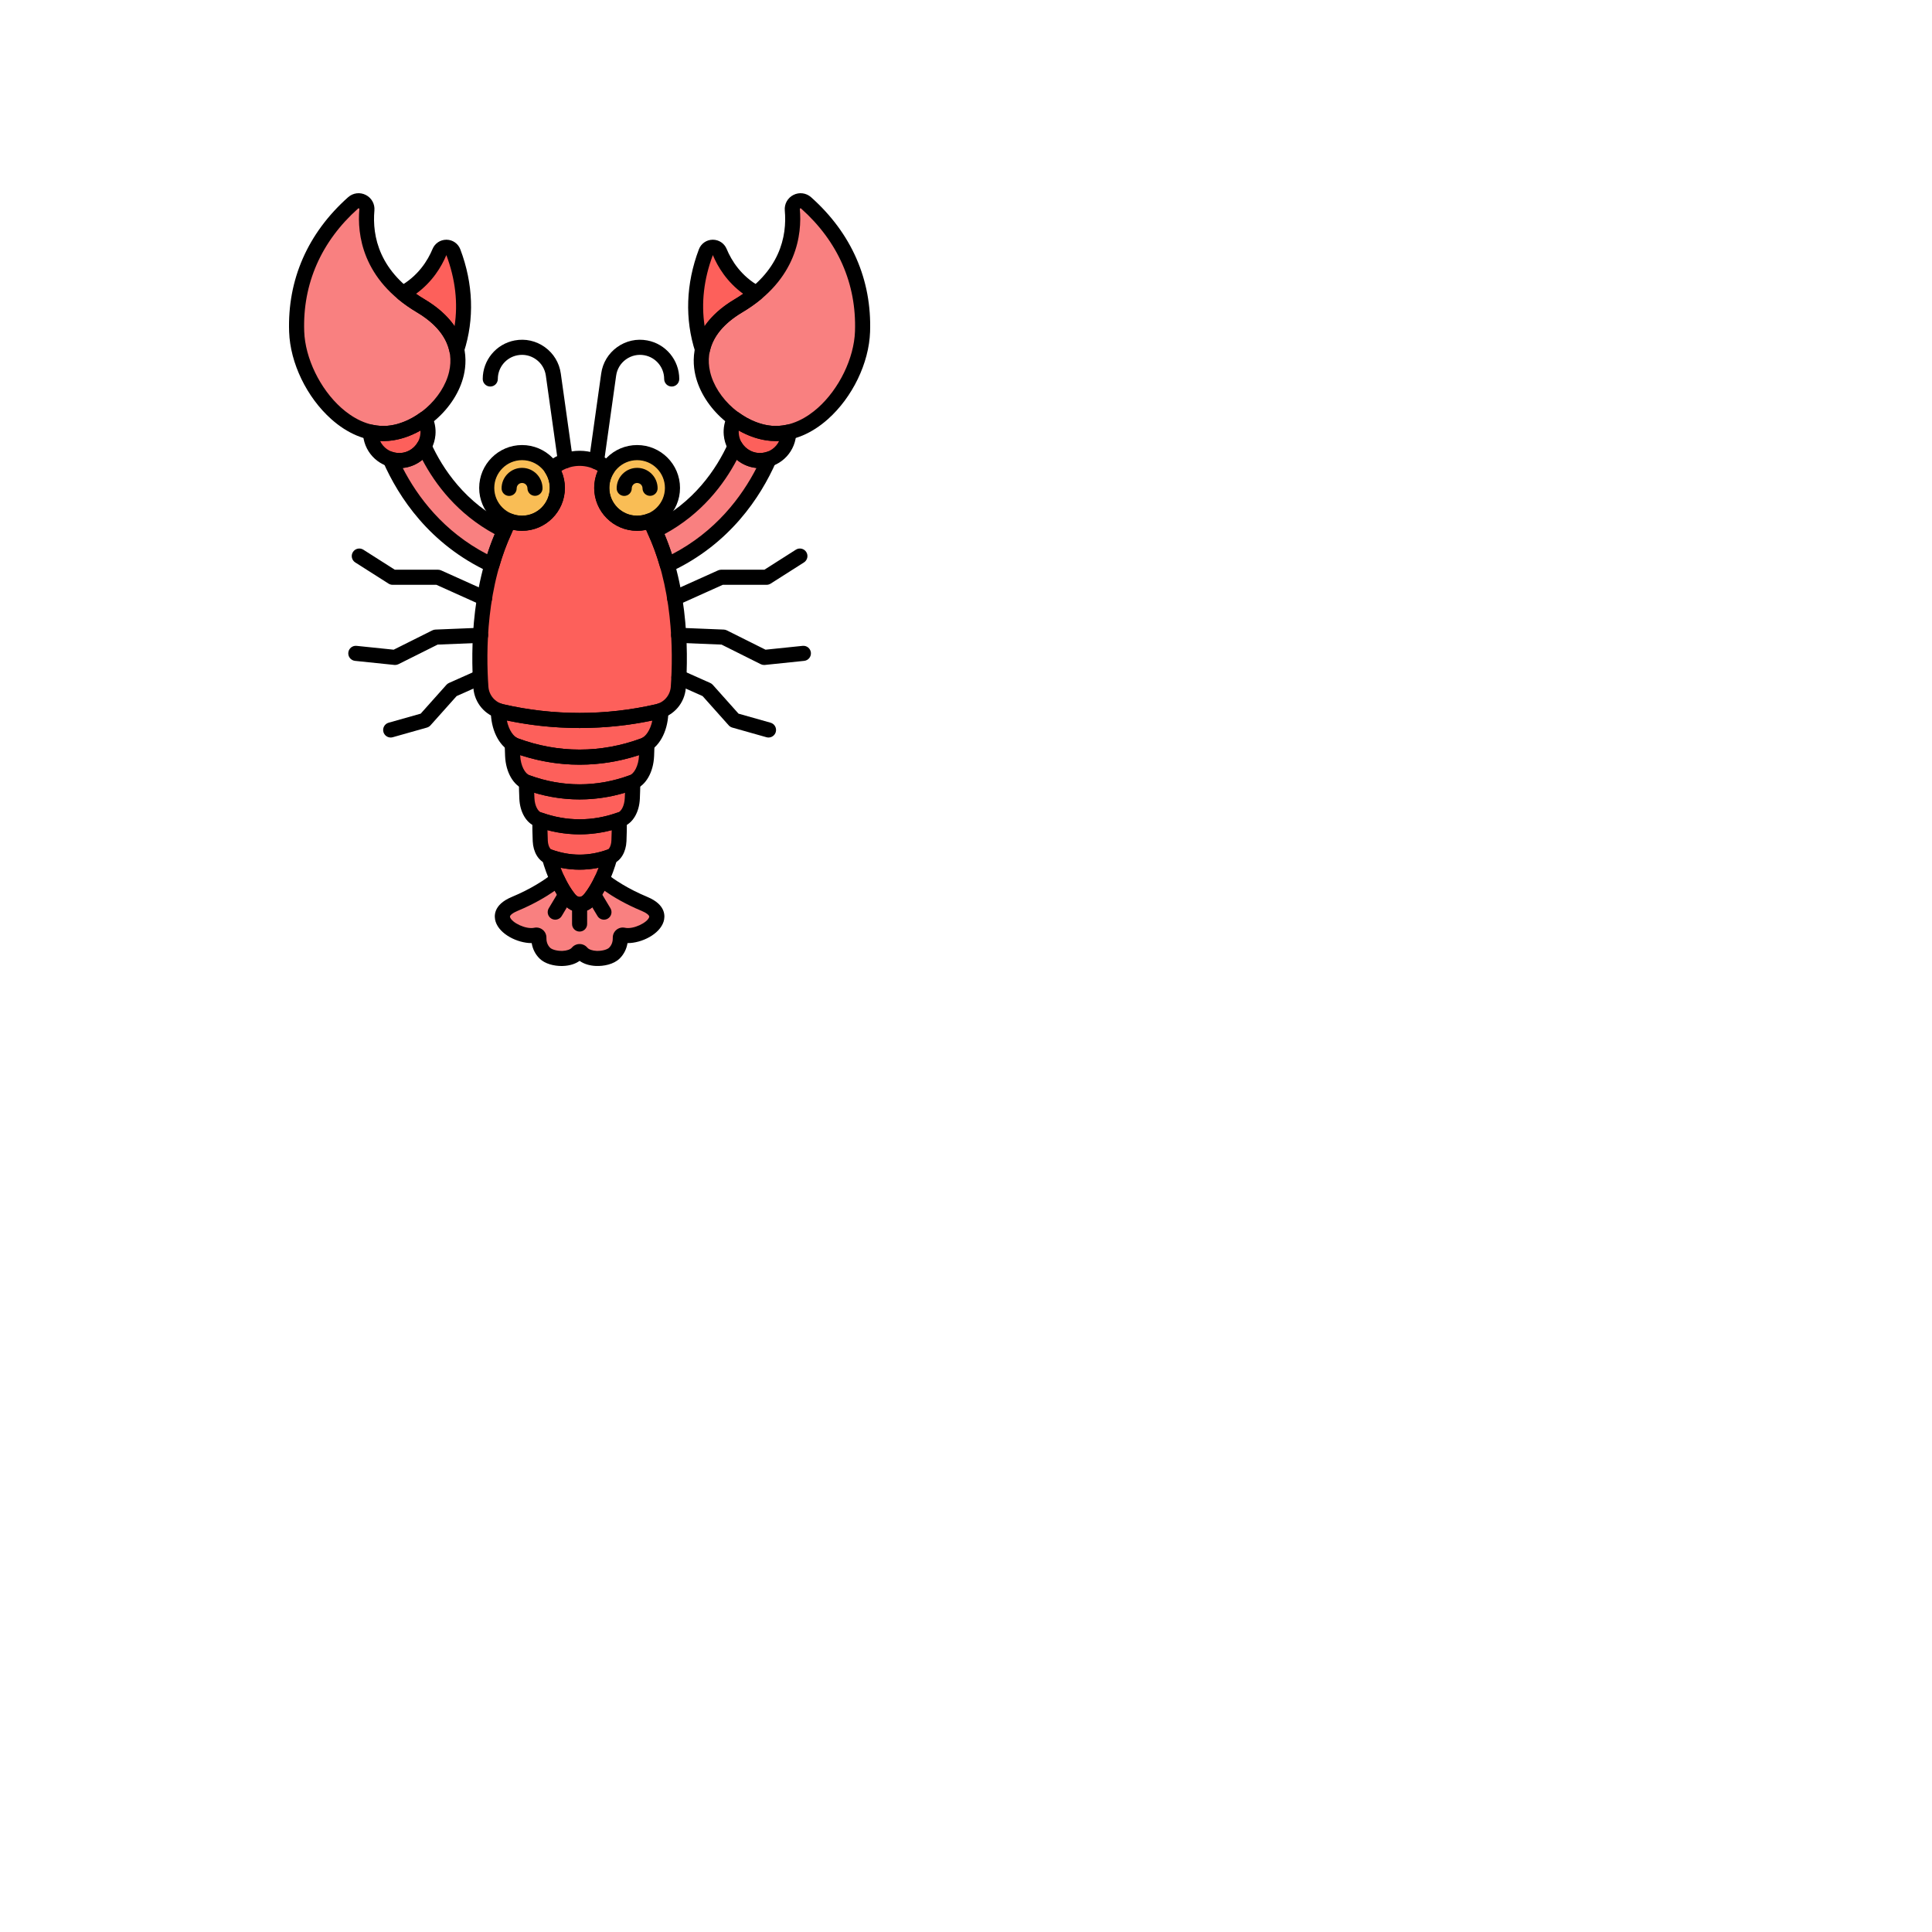
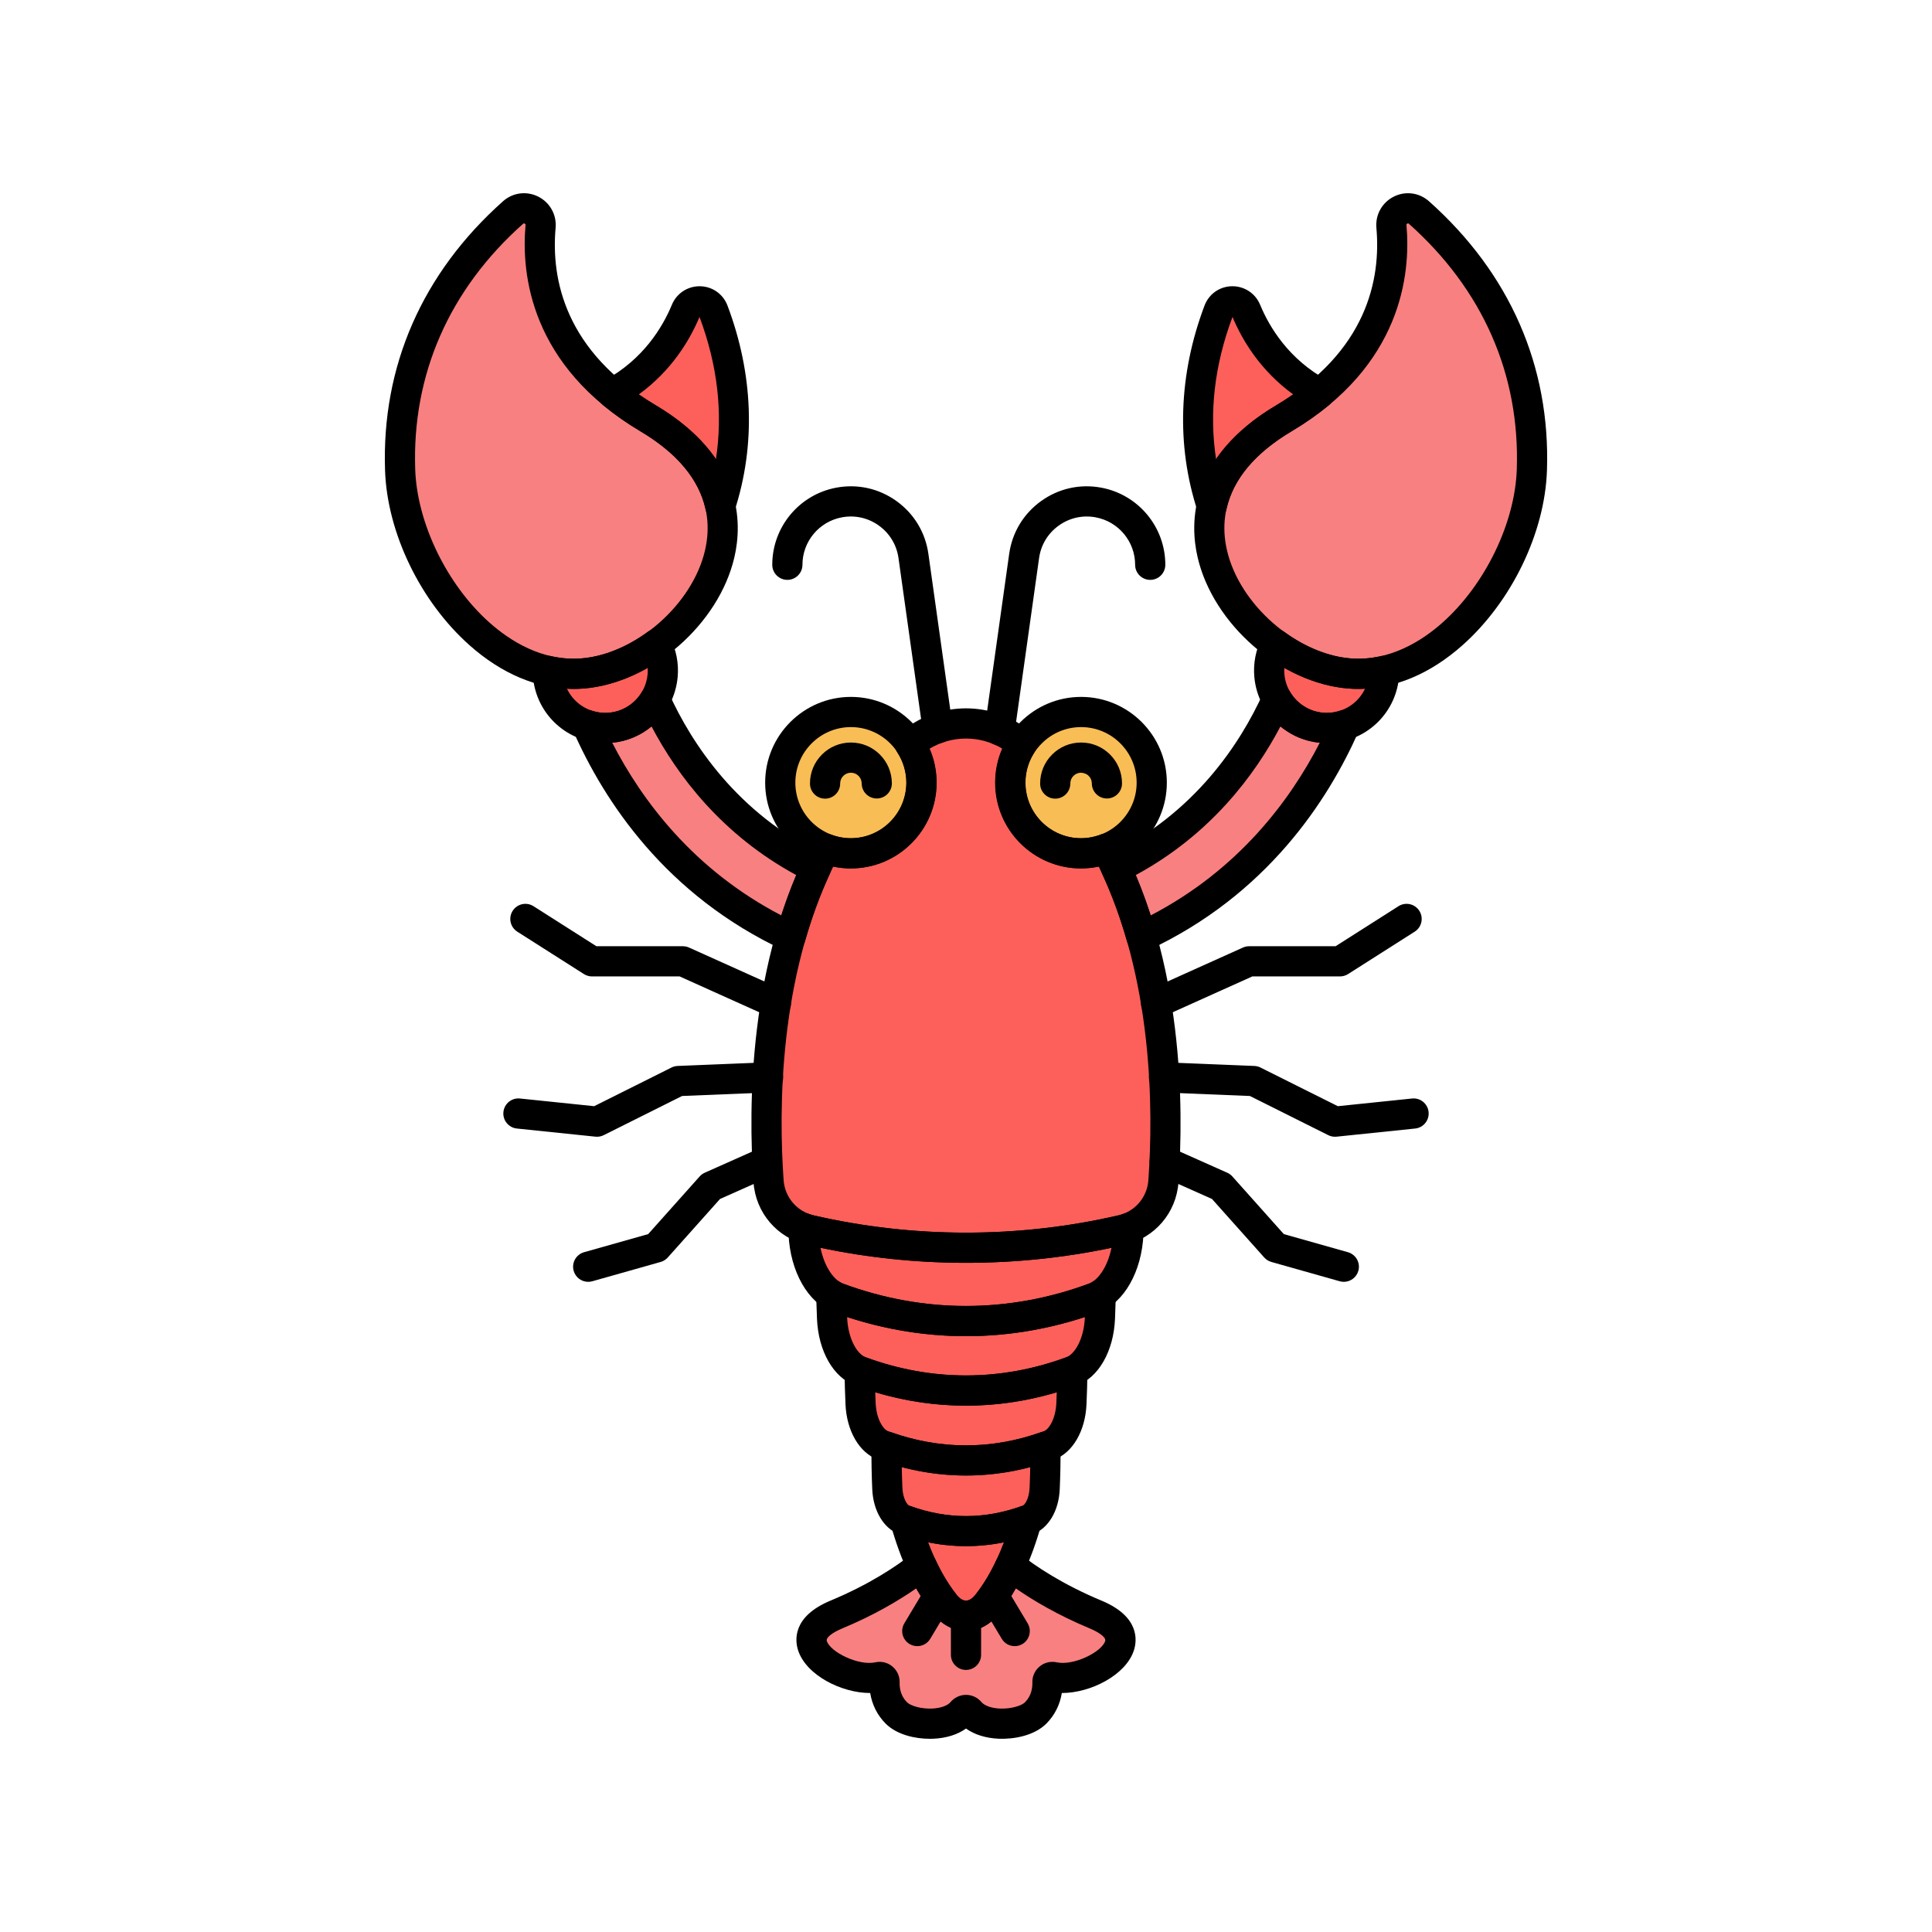
- <svg xmlns="http://www.w3.org/2000/svg" enable-background="new 0 0 512 512" height="100" viewBox="-64 -64 640 640" width="100">
+ <svg xmlns="http://www.w3.org/2000/svg" enable-background="new 0 0 512 512" height="100" viewBox="-32 -32 320 320" width="100">
  <g fill="#fd605b">
    <path d="m117.925 219.796c1.453 5.228 3.55 10.111 6.566 13.908 2.056 2.589 4.963 2.589 7.019 0 3.015-3.797 5.113-8.68 6.566-13.908-6.634 2.402-13.518 2.402-20.151 0z" />
    <path d="m114.842 207.607c-.018 2.72.047 5.102.129 6.959.111 2.508 1.234 4.6 2.765 5.165 6.754 2.493 13.775 2.493 20.529 0 1.531-.565 2.654-2.657 2.765-5.165.082-1.857.146-4.239.129-6.959-8.67 3.054-17.648 3.054-26.317 0z" />
    <path d="m145.475 195.154c-11.499 4.245-23.451 4.245-34.95 0-.049-.018-.095-.043-.143-.063.03 2.024.088 3.843.156 5.387.148 3.361 1.654 6.165 3.706 6.922 9.052 3.342 18.461 3.342 27.514 0 2.052-.757 3.557-3.562 3.706-6.922.068-1.543.126-3.363.156-5.387-.05.02-.096.045-.145.063z" />
    <path d="m149.188 182.973c-13.942 5.147-28.434 5.147-42.376 0-.392-.145-.77-.338-1.133-.575.038 1.432.086 2.767.138 3.962.189 4.269 2.101 7.831 4.707 8.793 11.499 4.245 23.451 4.245 34.95 0 2.607-.962 4.519-4.524 4.707-8.793.053-1.195.1-2.53.138-3.962-.361.237-.74.43-1.131.575z" />
    <path d="m153.763 171.747c-16.952 3.912-34.573 3.912-51.526 0-.403-.093-.791-.218-1.17-.361.013.308.024.63.037.926.229 5.177 2.547 9.495 5.708 10.662 13.942 5.147 28.434 5.147 42.376 0 3.161-1.167 5.479-5.485 5.708-10.662.013-.295.025-.618.037-.926-.379.143-.767.268-1.17.361z" />
  </g>
  <path d="m149.494 235.427c-6.917-2.882-11.621-6.125-14.133-8.105-1.079 2.335-2.352 4.493-3.852 6.382-2.056 2.589-4.963 2.589-7.019 0-1.5-1.889-2.772-4.047-3.852-6.382-2.511 1.979-7.216 5.223-14.133 8.105-10.164 4.235 1.075 11.641 7.009 10.347.526-.114 1.01.299.995.837-.036 1.296.229 3.383 1.952 5.107 2.197 2.196 8.541 2.616 10.883-.18.352-.42.961-.42 1.312 0 2.342 2.796 8.686 2.376 10.883.18 1.723-1.724 1.988-3.811 1.952-5.107-.015-.538.469-.951.995-.837 5.933 1.293 17.171-6.113 7.008-10.347z" fill="#f98080" />
  <circle cx="147.061" cy="97.633" fill="#f9bd55" r="11.704" />
  <circle cx="108.939" cy="97.633" fill="#f9bd55" r="11.704" />
  <path d="m151.267 108.532c-1.317.513-2.744.805-4.242.805-6.464 0-11.704-5.24-11.704-11.704 0-2.361.705-4.555 1.908-6.394-.143-.115-.276-.238-.421-.351-5.16-4.061-12.457-4.061-17.616 0-.161.127-.309.263-.468.391 1.187 1.831 1.884 4.01 1.884 6.354 0 6.464-5.24 11.704-11.704 11.704-1.475 0-2.881-.285-4.181-.783-10.362 19.589-10.233 43.646-9.425 55.089.278 3.934 3.097 7.217 6.94 8.103 16.952 3.912 34.573 3.912 51.526 0 3.843-.887 6.662-4.169 6.94-8.103.807-11.447.936-35.518-9.437-55.111z" fill="#fd605b" />
  <path d="m75.356 37.288c-16.739-9.945-18.552-23.576-17.82-31.771.222-2.483-2.697-3.974-4.559-2.316-12.845 11.435-19.265 26.281-18.703 42.648.54 15.7 14.335 34.98 30.259 33.692 17.066-1.381 36.328-27.1 10.823-42.253z" fill="#f98080" />
  <path d="m75.356 37.288c7.173 4.261 10.805 9.358 11.941 14.515 3.336-10.275 3.016-21.306-1.145-32.316-.785-2.078-3.704-2.107-4.555-.056-1.792 4.321-5.332 9.953-12.151 13.713 1.727 1.432 3.683 2.821 5.91 4.144z" fill="#fd605b" />
  <path d="m64.533 79.541c-1.973.159-3.913.002-5.8-.424.031 4.85 3.742 8.975 8.672 9.419 5.242.473 9.875-3.393 10.348-8.635.169-1.869-.223-3.657-1.023-5.211-3.742 2.727-8.034 4.514-12.197 4.851z" fill="#fd605b" />
  <path d="m180.644 37.288c16.739-9.945 18.552-23.576 17.82-31.771-.222-2.483 2.697-3.974 4.559-2.316 12.844 11.435 19.265 26.282 18.702 42.649-.54 15.7-14.335 34.98-30.259 33.692-17.065-1.382-36.327-27.101-10.822-42.254z" fill="#f98080" />
  <path d="m180.644 37.288c-7.173 4.261-10.805 9.358-11.941 14.515-3.336-10.275-3.016-21.306 1.145-32.316.785-2.078 3.704-2.107 4.555-.056 1.792 4.321 5.332 9.953 12.151 13.713-1.727 1.432-3.683 2.821-5.91 4.144z" fill="#fd605b" />
  <path d="m191.467 79.541c1.973.159 3.913.002 5.8-.424-.031 4.85-3.742 8.975-8.672 9.419-5.242.473-9.875-3.393-10.348-8.635-.169-1.869.223-3.657 1.023-5.211 3.742 2.727 8.034 4.514 12.197 4.851z" fill="#fd605b" />
  <path d="m188.594 88.536c-3.809.344-7.287-1.609-9.091-4.71-4.293 9.456-12.23 20.931-26.628 27.971 1.711 3.705 3.081 7.529 4.172 11.368 18.591-8.649 28.509-23.278 33.721-35.093-.691.231-1.415.396-2.174.464z" fill="#f98080" />
  <path d="m103.125 111.798c-14.398-7.04-22.335-18.516-26.629-27.971-1.804 3.101-5.282 5.054-9.091 4.71-.758-.068-1.483-.233-2.174-.464 5.211 11.815 15.129 26.445 33.721 35.094 1.092-3.84 2.462-7.665 4.173-11.369z" fill="#f98080" />
  <path d="m128 238.146c-2.047 0-3.989-1.025-5.467-2.887-2.966-3.734-5.327-8.712-7.017-14.793-.25-.901.023-1.867.709-2.503s1.669-.836 2.55-.517c6.121 2.215 12.328 2.215 18.449 0 .881-.319 1.863-.119 2.55.517.686.636.96 1.602.709 2.503-1.69 6.081-4.051 11.059-7.017 14.793-1.477 1.861-3.419 2.887-5.466 2.887zm-6.265-14.688c1.304 3.473 2.881 6.386 4.713 8.691 1.021 1.285 2.083 1.285 3.103 0 1.832-2.306 3.41-5.219 4.713-8.691-4.152.84-8.376.84-12.529 0z" />
  <path d="m128 224.092c-3.745 0-7.49-.672-11.131-2.016-2.513-.927-4.239-3.831-4.397-7.4-.102-2.314-.146-4.698-.131-7.086.005-.808.401-1.563 1.062-2.028.663-.465 1.507-.582 2.269-.312 8.18 2.881 16.475 2.881 24.654 0 .761-.27 1.607-.152 2.269.312.661.465 1.057 1.221 1.062 2.028.015 2.388-.029 4.771-.131 7.086-.158 3.569-1.884 6.474-4.398 7.4-3.638 1.344-7.383 2.016-11.128 2.016zm-10.639-13.097c.021 1.165.057 2.321.107 3.46.081 1.819.832 2.819 1.132 2.93 6.237 2.302 12.562 2.304 18.799 0 .301-.11 1.053-1.11 1.133-2.93.05-1.139.086-2.295.107-3.46-7.017 1.852-14.261 1.852-21.278 0z" />
  <path d="m128 212.395c-4.92 0-9.839-.883-14.623-2.648-3.047-1.125-5.142-4.72-5.338-9.158-.077-1.759-.13-3.596-.158-5.46-.013-.846.403-1.64 1.104-2.111.702-.473 1.594-.558 2.372-.228.016.007.057.025.089.04 10.844 3.984 22.285 3.981 33.109-.001.034-.016.074-.033.086-.039.778-.329 1.67-.245 2.372.228.701.472 1.117 1.266 1.104 2.111-.027 1.864-.081 3.701-.158 5.46-.196 4.438-2.291 8.033-5.337 9.157-4.782 1.766-9.702 2.649-14.622 2.649zm-15.034-13.792c.02.597.043 1.186.068 1.766.122 2.749 1.286 4.396 2.075 4.687 8.433 3.114 17.349 3.116 25.782 0 .788-.291 1.953-1.938 2.074-4.688.025-.58.048-1.169.068-1.765-9.897 2.959-20.169 2.959-30.067 0zm-1.594-5.802c.012.005.023.009.035.014-.011-.005-.024-.009-.035-.014z" />
  <path d="m128 200.821c-6.171.001-12.341-1.107-18.341-3.322-3.614-1.334-6.102-5.663-6.339-11.028-.053-1.209-.101-2.559-.14-4.006-.025-.929.467-1.794 1.278-2.248.812-.453 1.807-.42 2.584.086.212.138.426.247.636.325 13.293 4.906 27.348 4.908 40.644-.001l-.001.001c.21-.078.424-.188.636-.325.779-.506 1.773-.54 2.584-.086s1.303 1.319 1.278 2.248c-.039 1.447-.086 2.797-.14 4.006-.237 5.365-2.725 9.694-6.34 11.028-5.997 2.215-12.169 3.322-18.339 3.322zm-19.69-14.68c.001.037.003.073.005.109.158 3.581 1.703 6.052 3.075 6.558 10.867 4.013 22.354 4.013 33.219 0 1.374-.506 2.918-2.977 3.076-6.558.001-.036.003-.072.005-.109-12.933 4.23-26.447 4.23-39.38 0z" />
  <path d="m128 189.312c-7.421.001-14.839-1.331-22.054-3.994-4.116-1.52-7.066-6.702-7.339-12.896l-.038-.933c-.035-.84.354-1.64 1.036-2.131s1.564-.605 2.348-.311c.309.117.585.203.846.263 16.487 3.805 33.916 3.806 50.402.001 0-.001 0-.001.001-.001.26-.06.537-.146.846-.263.786-.295 1.668-.181 2.348.311.681.491 1.07 1.291 1.036 2.131l-.038.93c-.273 6.197-3.223 11.38-7.34 12.899-7.213 2.663-14.635 3.994-22.054 3.994zm-24.099-14.638c.663 3.246 2.262 5.395 3.776 5.953 13.296 4.908 27.35 4.91 40.645 0 1.514-.559 3.113-2.706 3.776-5.953-15.815 3.32-32.381 3.32-48.197 0z" />
  <path d="m122.019 256c-2.423 0-5.462-.653-7.325-2.516-1.374-1.373-2.254-3.13-2.563-5.069-.017 0-.034 0-.052 0-4.664 0-10.59-2.943-11.904-7.119-.497-1.579-.967-5.536 5.37-8.177 6.488-2.703 10.948-5.712 13.547-7.761.601-.473 1.385-.645 2.13-.468.744.179 1.366.688 1.687 1.383 1.041 2.252 2.231 4.229 3.54 5.876 1.021 1.285 2.083 1.285 3.103 0 1.309-1.647 2.5-3.624 3.54-5.876.321-.694.943-1.204 1.687-1.383.741-.178 1.529-.006 2.13.468 2.599 2.049 7.059 5.058 13.547 7.761 6.337 2.641 5.867 6.598 5.37 8.177-1.313 4.176-7.24 7.119-11.904 7.119-.017 0-.034 0-.051 0-.309 1.938-1.189 3.695-2.563 5.069-2.014 2.014-5.407 2.61-7.901 2.503-2.141-.095-4.003-.682-5.405-1.685-1.401 1.003-3.263 1.59-5.405 1.685-.189.008-.382.013-.578.013zm-8.323-12.746c.765 0 1.507.265 2.11.766.793.659 1.231 1.63 1.202 2.663-.025.906.166 2.211 1.221 3.267.577.577 2.281 1.112 4.146 1.043 1.387-.062 2.556-.468 3.053-1.061.645-.769 1.582-1.21 2.573-1.21s1.928.441 2.572 1.209c.497.594 1.667 1 3.053 1.062 1.856.071 3.568-.466 4.146-1.043 1.055-1.056 1.246-2.359 1.22-3.269-.029-1.033.41-2.004 1.203-2.662.791-.656 1.819-.903 2.822-.688 2.798.612 7.461-1.697 8.039-3.534.194-.617-1.127-1.479-2.523-2.062-5.307-2.211-9.383-4.631-12.285-6.649-.857 1.526-1.787 2.924-2.78 4.174-1.478 1.861-3.419 2.887-5.467 2.887s-3.989-1.025-5.467-2.887c-.993-1.25-1.923-2.647-2.78-4.174-2.902 2.019-6.978 4.438-12.285 6.649-1.396.582-2.717 1.444-2.523 2.062.577 1.836 5.238 4.144 8.037 3.535.237-.053.476-.078.713-.078zm-1.686 3.287v.004c0-.001 0-.003 0-.004z" />
  <path d="m128 244.593c-1.381 0-2.5-1.119-2.5-2.5v-6.019c0-1.381 1.119-2.5 2.5-2.5s2.5 1.119 2.5 2.5v6.019c0 1.381-1.119 2.5-2.5 2.5z" />
  <path d="m136.07 240.654c-.85 0-1.679-.434-2.147-1.216l-3.093-5.164c-.709-1.184-.325-2.72.86-3.429 1.184-.712 2.72-.324 3.429.86l3.093 5.164c.709 1.184.325 2.72-.86 3.429-.402.242-.845.356-1.282.356z" />
  <path d="m119.93 240.654c-.437 0-.88-.114-1.282-.355-1.185-.709-1.569-2.245-.86-3.429l3.093-5.164c.709-1.185 2.243-1.572 3.429-.86 1.185.709 1.569 2.245.86 3.429l-3.093 5.164c-.468.782-1.297 1.215-2.147 1.215z" />
  <path d="m142.779 100.281c-1.377 0-2.496-1.114-2.5-2.492-.006-1.811.694-3.516 1.971-4.801 1.276-1.285 2.977-1.996 4.789-2.002h.023c1.803 0 3.5.699 4.779 1.971 1.285 1.277 1.996 2.978 2.001 4.789.004 1.381-1.111 2.504-2.492 2.508-.002 0-.005 0-.008 0-1.377 0-2.496-1.114-2.5-2.492-.001-.476-.188-.922-.526-1.258-.337-.336-.826-.493-1.261-.518-.476.002-.923.188-1.258.526-.335.337-.519.785-.518 1.261.004 1.38-1.111 2.503-2.492 2.508-.002 0-.005 0-.008 0z" />
  <path d="m147.061 111.837c-7.832 0-14.204-6.372-14.204-14.204s6.372-14.204 14.204-14.204 14.204 6.372 14.204 14.204-6.372 14.204-14.204 14.204zm0-23.408c-5.075 0-9.204 4.129-9.204 9.204s4.129 9.204 9.204 9.204 9.204-4.129 9.204-9.204-4.129-9.204-9.204-9.204z" />
  <path d="m104.658 100.281c-1.377 0-2.496-1.114-2.5-2.492-.006-1.811.694-3.516 1.971-4.801s2.978-1.996 4.789-2.002h.023c3.729 0 6.769 3.027 6.781 6.76.004 1.38-1.111 2.503-2.492 2.508-.003 0-.006 0-.008 0-1.377 0-2.496-1.114-2.5-2.492-.003-.979-.802-1.775-1.782-1.775-.002 0-.004 0-.006 0-.476.002-.923.188-1.258.526-.335.337-.519.785-.518 1.261.004 1.38-1.111 2.503-2.492 2.508-.003-.001-.006-.001-.008-.001z" />
  <path d="m108.939 111.837c-7.832 0-14.204-6.372-14.204-14.204s6.372-14.204 14.204-14.204 14.204 6.372 14.204 14.204-6.372 14.204-14.204 14.204zm0-23.408c-5.075 0-9.204 4.129-9.204 9.204s4.129 9.204 9.204 9.204 9.204-4.129 9.204-9.204-4.129-9.204-9.204-9.204z" />
  <path d="m128 177.164c-8.858 0-17.713-.993-26.325-2.981-4.949-1.142-8.515-5.307-8.872-10.363-.887-12.545-.804-36.56 9.708-56.435.591-1.117 1.925-1.618 3.104-1.166 1.07.41 2.175.618 3.287.618 5.075 0 9.204-4.129 9.204-9.204 0-1.773-.512-3.5-1.481-4.993-.696-1.072-.47-2.498.524-3.303l.158-.134c.11-.094.221-.188.336-.279 6.098-4.798 14.614-4.798 20.709-.001.107.085.207.169.305.253l.138.116c1 .807 1.228 2.24.524 3.315-.981 1.501-1.5 3.238-1.5 5.025 0 5.075 4.129 9.204 9.204 9.204 1.132 0 2.254-.214 3.334-.634 1.184-.462 2.523.038 3.117 1.159 10.523 19.876 10.607 43.903 9.72 56.457-.357 5.057-3.922 9.222-8.872 10.363-8.607 1.989-17.466 2.983-26.322 2.983zm-21.99-65.63c-9.013 18.419-9.041 40.304-8.219 51.934.202 2.851 2.214 5.198 5.008 5.844 16.486 3.805 33.915 3.805 50.401 0 2.794-.646 4.807-2.993 5.008-5.844.822-11.635.791-33.528-8.226-51.946-.973.21-1.962.315-2.958.315-7.832 0-14.204-6.372-14.204-14.204 0-1.957.402-3.876 1.176-5.651-3.716-2.218-8.343-2.205-12.051.035.764 1.767 1.162 3.673 1.162 5.616 0 7.832-6.372 14.204-14.204 14.204-.972 0-1.94-.102-2.893-.303z" />
  <path d="m62.999 82.104c-5.973 0-11.906-2.487-17.26-7.259-8.127-7.24-13.607-18.588-13.962-28.909-.594-17.271 6.162-32.693 19.538-44.602 1.614-1.438 3.904-1.738 5.835-.767 1.94.977 3.07 3.006 2.876 5.172-.755 8.462 1.513 20.432 16.606 29.399 14.406 8.559 14.334 19.431 13.009 25.149-2.568 11.088-13.742 20.843-24.906 21.746-.579.047-1.158.071-1.736.071zm-8.218-77.104c-.066 0-.107.037-.143.068-12.228 10.887-18.407 24.959-17.865 40.696.306 8.884 5.245 19.07 12.292 25.349 3.367 2.999 8.748 6.469 15.267 5.937 9.001-.728 18.361-8.92 20.439-17.89 1.781-7.688-1.916-14.508-10.692-19.722-18.245-10.84-19.756-26.045-19.034-34.144.006-.067.016-.18-.144-.261-.047-.024-.087-.033-.12-.033z" />
  <path d="m87.297 54.303c-.041 0-.081-.001-.122-.003-1.127-.055-2.078-.857-2.32-1.959-1.094-4.964-4.72-9.306-10.776-12.903-2.242-1.333-4.338-2.803-6.228-4.369-.637-.527-.971-1.336-.894-2.159.078-.824.558-1.556 1.282-1.955 6.294-3.47 9.482-8.702 11.048-12.48.774-1.868 2.567-3.063 4.582-3.063h.081c2.038.033 3.82 1.286 4.541 3.192 4.297 11.373 4.707 23.12 1.184 33.973-.337 1.031-1.3 1.726-2.378 1.726zm-10.665-19.164c4.301 2.555 7.651 5.576 9.944 8.937 1.184-7.697.277-15.599-2.716-23.577-1.61 3.836-4.602 8.867-10.046 12.826.904.629 1.845 1.236 2.818 1.814z" />
  <path d="m68.284 91.076c-.366 0-.734-.017-1.104-.05-6.201-.56-10.907-5.672-10.947-11.894-.005-.762.338-1.485.933-1.963.594-.479 1.377-.658 2.118-.491 1.688.38 3.386.505 5.047.37 3.566-.288 7.446-1.844 10.927-4.379.59-.43 1.339-.58 2.048-.412.71.168 1.312.639 1.646 1.287 1.049 2.036 1.496 4.312 1.291 6.581-.289 3.2-1.807 6.097-4.273 8.155-2.183 1.823-4.878 2.796-7.686 2.796zm-6.377-9.004c1.033 2.181 3.16 3.743 5.723 3.974 1.867.168 3.694-.4 5.136-1.604 1.441-1.203 2.329-2.896 2.498-4.766.032-.358.037-.718.013-1.074-3.428 1.952-7.079 3.15-10.542 3.431-.936.076-1.879.089-2.828.039z" />
  <path d="m193.001 82.104c-.579 0-1.158-.023-1.736-.07-11.165-.903-22.338-10.658-24.906-21.745-1.325-5.719-1.397-16.591 13.009-25.149l1.277 2.149-1.277-2.149c15.094-8.968 17.362-20.938 16.606-29.399-.193-2.166.936-4.195 2.876-5.172 1.93-.973 4.221-.671 5.836.767 13.375 11.908 20.132 27.331 19.538 44.602-.355 10.321-5.835 21.669-13.962 28.909-5.355 4.769-11.287 7.256-17.261 7.257zm8.218-77.104c-.033 0-.073.009-.121.033-.16.081-.15.193-.144.261.723 8.099-.789 23.304-19.033 34.144-8.776 5.214-12.473 12.033-10.692 19.722 2.078 8.97 11.438 17.162 20.439 17.89 6.51.524 11.899-2.937 15.267-5.937 7.046-6.278 11.986-16.465 12.292-25.349.542-15.736-5.637-29.809-17.865-40.695-.036-.032-.077-.069-.143-.069z" />
  <path d="m168.703 54.303c-1.078 0-2.041-.694-2.377-1.728-3.523-10.853-3.113-22.6 1.185-33.973.72-1.906 2.502-3.159 4.54-3.192h.081c2.015 0 3.807 1.195 4.582 3.063 1.566 3.778 4.754 9.011 11.048 12.48.724.399 1.204 1.131 1.282 1.955.078.823-.257 1.632-.894 2.159-1.89 1.566-3.985 3.036-6.228 4.369-6.057 3.598-9.683 7.939-10.776 12.903-.243 1.102-1.193 1.904-2.32 1.959-.042.004-.083.005-.123.005zm3.437-33.805c-2.994 7.984-3.899 15.884-2.716 23.577 2.294-3.359 5.644-6.382 9.944-8.937.974-.578 1.915-1.185 2.818-1.814-5.452-3.964-8.444-9.001-10.046-12.826zm8.505 16.79h.01z" />
  <path d="m187.716 91.076c-2.808 0-5.503-.974-7.686-2.795-2.467-2.059-3.985-4.955-4.273-8.155-.205-2.27.242-4.545 1.291-6.581.334-.648.936-1.119 1.646-1.287.708-.169 1.458-.018 2.048.412 3.48 2.535 7.361 4.091 10.927 4.379 1.662.136 3.36.01 5.047-.37.743-.166 1.524.013 2.118.491s.938 1.201.933 1.963c-.04 6.222-4.747 11.334-10.948 11.894-.369.033-.737.049-1.103.049zm-6.993-12.473c-.023.356-.019.716.013 1.074.169 1.87 1.056 3.562 2.498 4.766 1.442 1.203 3.263 1.777 5.136 1.604 2.564-.23 4.69-1.793 5.724-3.974-.947.049-1.89.037-2.828-.039-3.464-.281-7.115-1.479-10.543-3.431z" />
  <path d="m157.048 125.665c-.355 0-.71-.075-1.041-.227-.666-.305-1.164-.886-1.364-1.59-1.109-3.902-2.467-7.604-4.037-11.004-.569-1.233-.049-2.696 1.172-3.294 14.131-6.909 21.639-18.365 25.45-26.758.387-.852 1.216-1.417 2.151-1.464.926-.046 1.816.431 2.287 1.24 1.37 2.356 4.004 3.73 6.705 3.477.527-.047 1.053-.16 1.608-.346.938-.312 1.974-.043 2.639.688.666.731.838 1.787.439 2.692-5.086 11.531-15.278 27.198-34.954 36.351-.335.157-.695.235-1.055.235zm-.934-12.724c.904 2.139 1.73 4.372 2.473 6.681 14.52-7.555 23.078-19.007 28.009-28.604-2.396-.233-4.665-1.188-6.507-2.704-4.305 8.173-11.677 17.966-23.975 24.627z" />
  <path d="m98.952 125.665c-.36 0-.72-.078-1.055-.233-19.676-9.153-29.868-24.819-34.954-36.351-.399-.905-.227-1.961.439-2.692.665-.732 1.699-1.001 2.639-.688.555.186 1.082.299 1.608.346 2.703.252 5.334-1.12 6.705-3.477.47-.809 1.362-1.284 2.287-1.24.935.047 1.764.612 2.151 1.464 3.811 8.393 11.319 19.849 25.45 26.759 1.221.598 1.741 2.061 1.172 3.294-1.571 3.402-2.929 7.104-4.038 11.003-.2.704-.699 1.285-1.364 1.59-.33.15-.685.225-1.04.225zm-29.548-34.647c4.931 9.597 13.489 21.05 28.009 28.604.742-2.307 1.569-4.541 2.473-6.681-12.298-6.661-19.671-16.454-23.976-24.629-1.841 1.518-4.111 2.472-6.506 2.706z" />
  <path d="m133.575 91.476c-.116 0-.232-.008-.351-.024-1.367-.191-2.32-1.456-2.128-2.823l4.057-28.892c.499-3.549 2.376-6.654 5.286-8.745 2.911-2.091 6.453-2.879 9.975-2.218 6.142 1.151 10.599 6.522 10.599 12.771 0 1.381-1.119 2.5-2.5 2.5s-2.5-1.119-2.5-2.5c0-3.844-2.742-7.147-6.52-7.856-2.166-.405-4.345.079-6.136 1.365s-2.946 3.196-3.252 5.379l-4.057 28.892c-.176 1.247-1.247 2.151-2.473 2.151z" />
  <path d="m123.302 91.139c-1.227 0-2.297-.903-2.473-2.152l-4.01-28.555c-.307-2.183-1.462-4.093-3.252-5.379-1.79-1.287-3.967-1.771-6.136-1.365-3.777.709-6.52 4.013-6.52 7.856 0 1.381-1.119 2.5-2.5 2.5s-2.5-1.119-2.5-2.5c0-6.248 4.457-11.619 10.598-12.771 3.522-.659 7.065.127 9.975 2.218 2.911 2.091 4.788 5.196 5.287 8.745l4.01 28.555c.192 1.367-.761 2.632-2.128 2.823-.118.017-.236.025-.351.025z" />
  <path d="m159.479 136.666c-.954 0-1.865-.549-2.281-1.475-.566-1.26-.005-2.739 1.254-3.307l15.417-6.938c.322-.145.672-.22 1.026-.22h14.32l10.42-6.632c1.166-.741 2.71-.397 3.451.768.742 1.164.398 2.71-.767 3.451l-11.035 7.022c-.401.255-.867.391-1.342.391h-14.512l-14.927 6.718c-.332.151-.681.222-1.024.222z" />
  <path d="m189.121 156.282c-.387 0-.77-.09-1.118-.264l-12.98-6.487-14.325-.583c-1.379-.057-2.453-1.22-2.396-2.6s1.24-2.411 2.6-2.396l14.861.604c.354.015.7.104 1.016.262l12.809 6.402 12.286-1.272c1.379-.146 2.602.855 2.745 2.229.142 1.374-.856 2.603-2.229 2.744l-13.01 1.348c-.087.008-.173.013-.259.013z" />
  <path d="m190.579 180.312c-.225 0-.454-.031-.681-.095l-11.317-3.197c-.458-.13-.869-.387-1.186-.741l-8.652-9.692-8.849-3.944c-1.261-.562-1.828-2.04-1.266-3.301.562-1.262 2.041-1.827 3.301-1.266l9.339 4.162c.323.144.612.354.848.618l8.525 9.55 10.617 2.999c1.329.376 2.102 1.757 1.726 3.086-.312 1.102-1.314 1.821-2.405 1.821z" />
  <path d="m96.521 136.666c-.343 0-.691-.071-1.024-.221l-14.927-6.718h-14.513c-.476 0-.941-.136-1.342-.391l-11.035-7.022c-1.165-.741-1.508-2.287-.767-3.451.742-1.165 2.286-1.508 3.451-.768l10.42 6.632h14.32c.354 0 .704.075 1.026.22l15.417 6.938c1.259.567 1.82 2.047 1.254 3.307-.416.925-1.327 1.474-2.28 1.474z" />
  <path d="m66.879 156.282c-.086 0-.172-.005-.258-.014l-13.01-1.348c-1.373-.142-2.371-1.37-2.229-2.744.143-1.373 1.365-2.374 2.745-2.229l12.286 1.272 12.809-6.402c.316-.158.663-.247 1.016-.262l14.876-.605c1.375-.015 2.544 1.017 2.6 2.396.056 1.38-1.017 2.543-2.396 2.6l-14.34.584-12.98 6.487c-.35.175-.732.265-1.119.265z" />
  <path d="m65.421 180.312c-1.091 0-2.093-.72-2.404-1.821-.375-1.329.397-2.71 1.726-3.086l10.617-2.999 8.525-9.55c.236-.264.524-.475.848-.618l9.217-4.107c1.261-.562 2.739.005 3.301 1.266s-.005 2.739-1.266 3.301l-8.727 3.89-8.653 9.692c-.316.354-.728.611-1.185.741l-11.317 3.197c-.228.063-.457.094-.682.094z" />
</svg>
